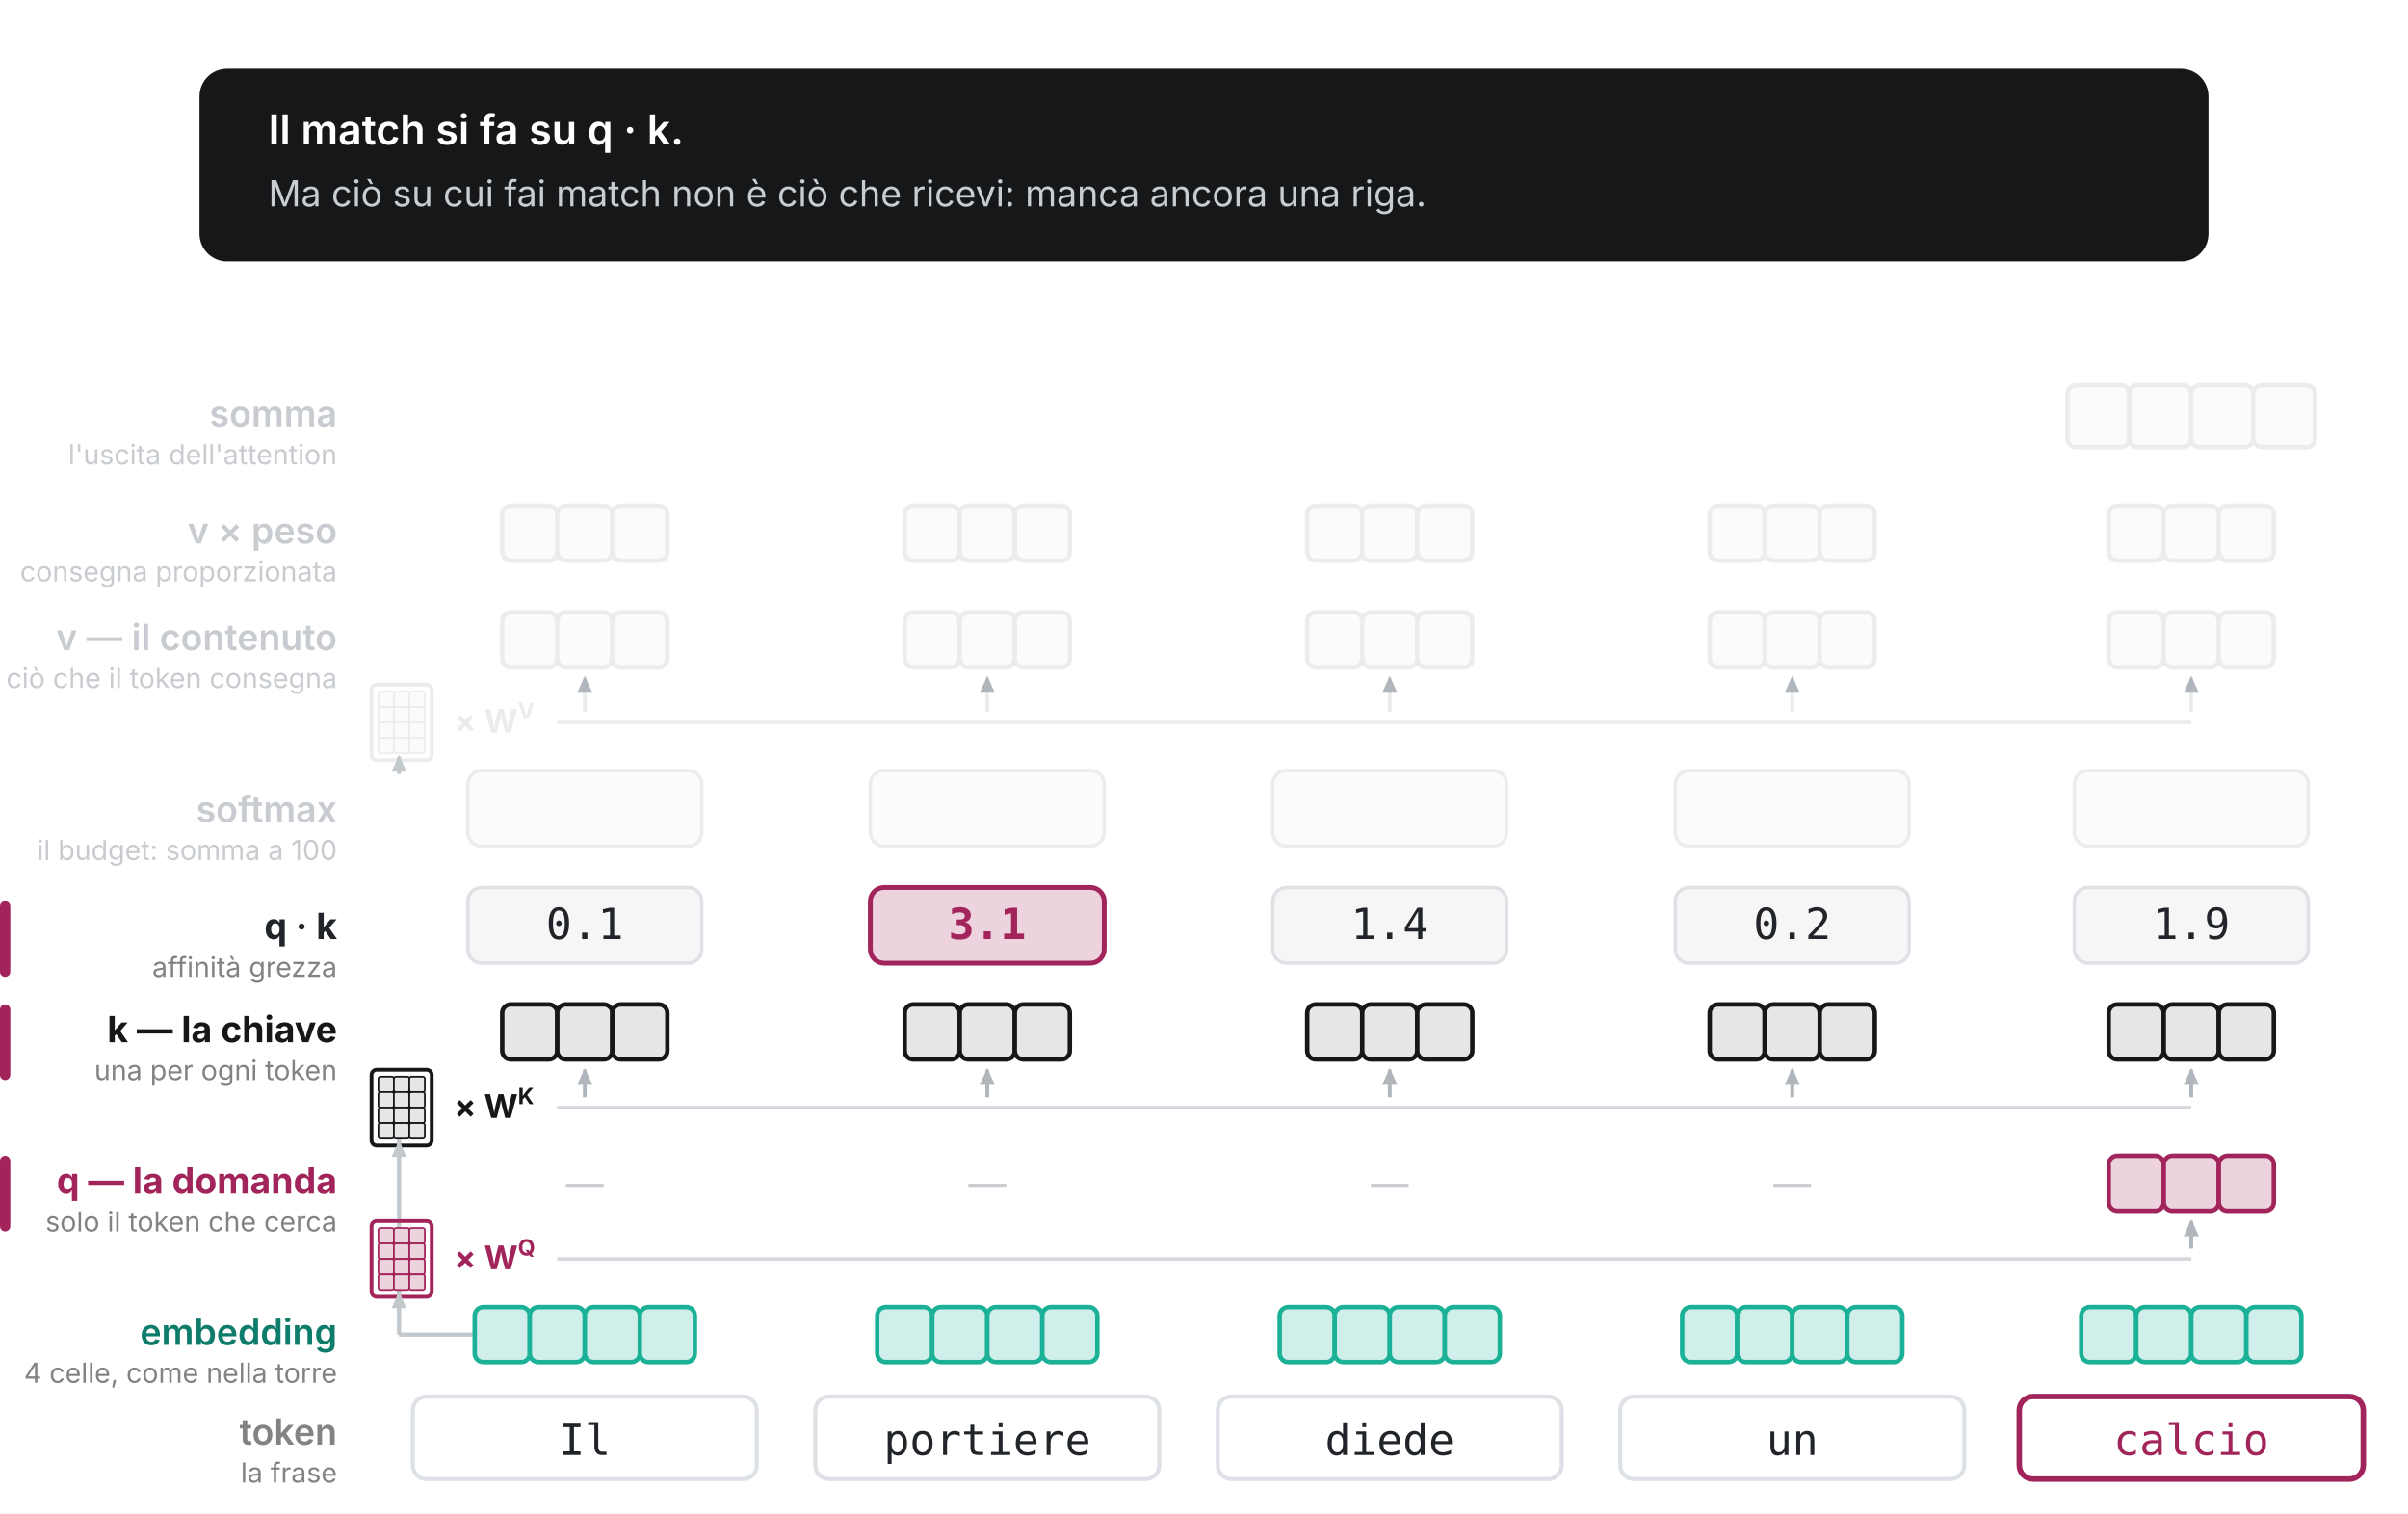
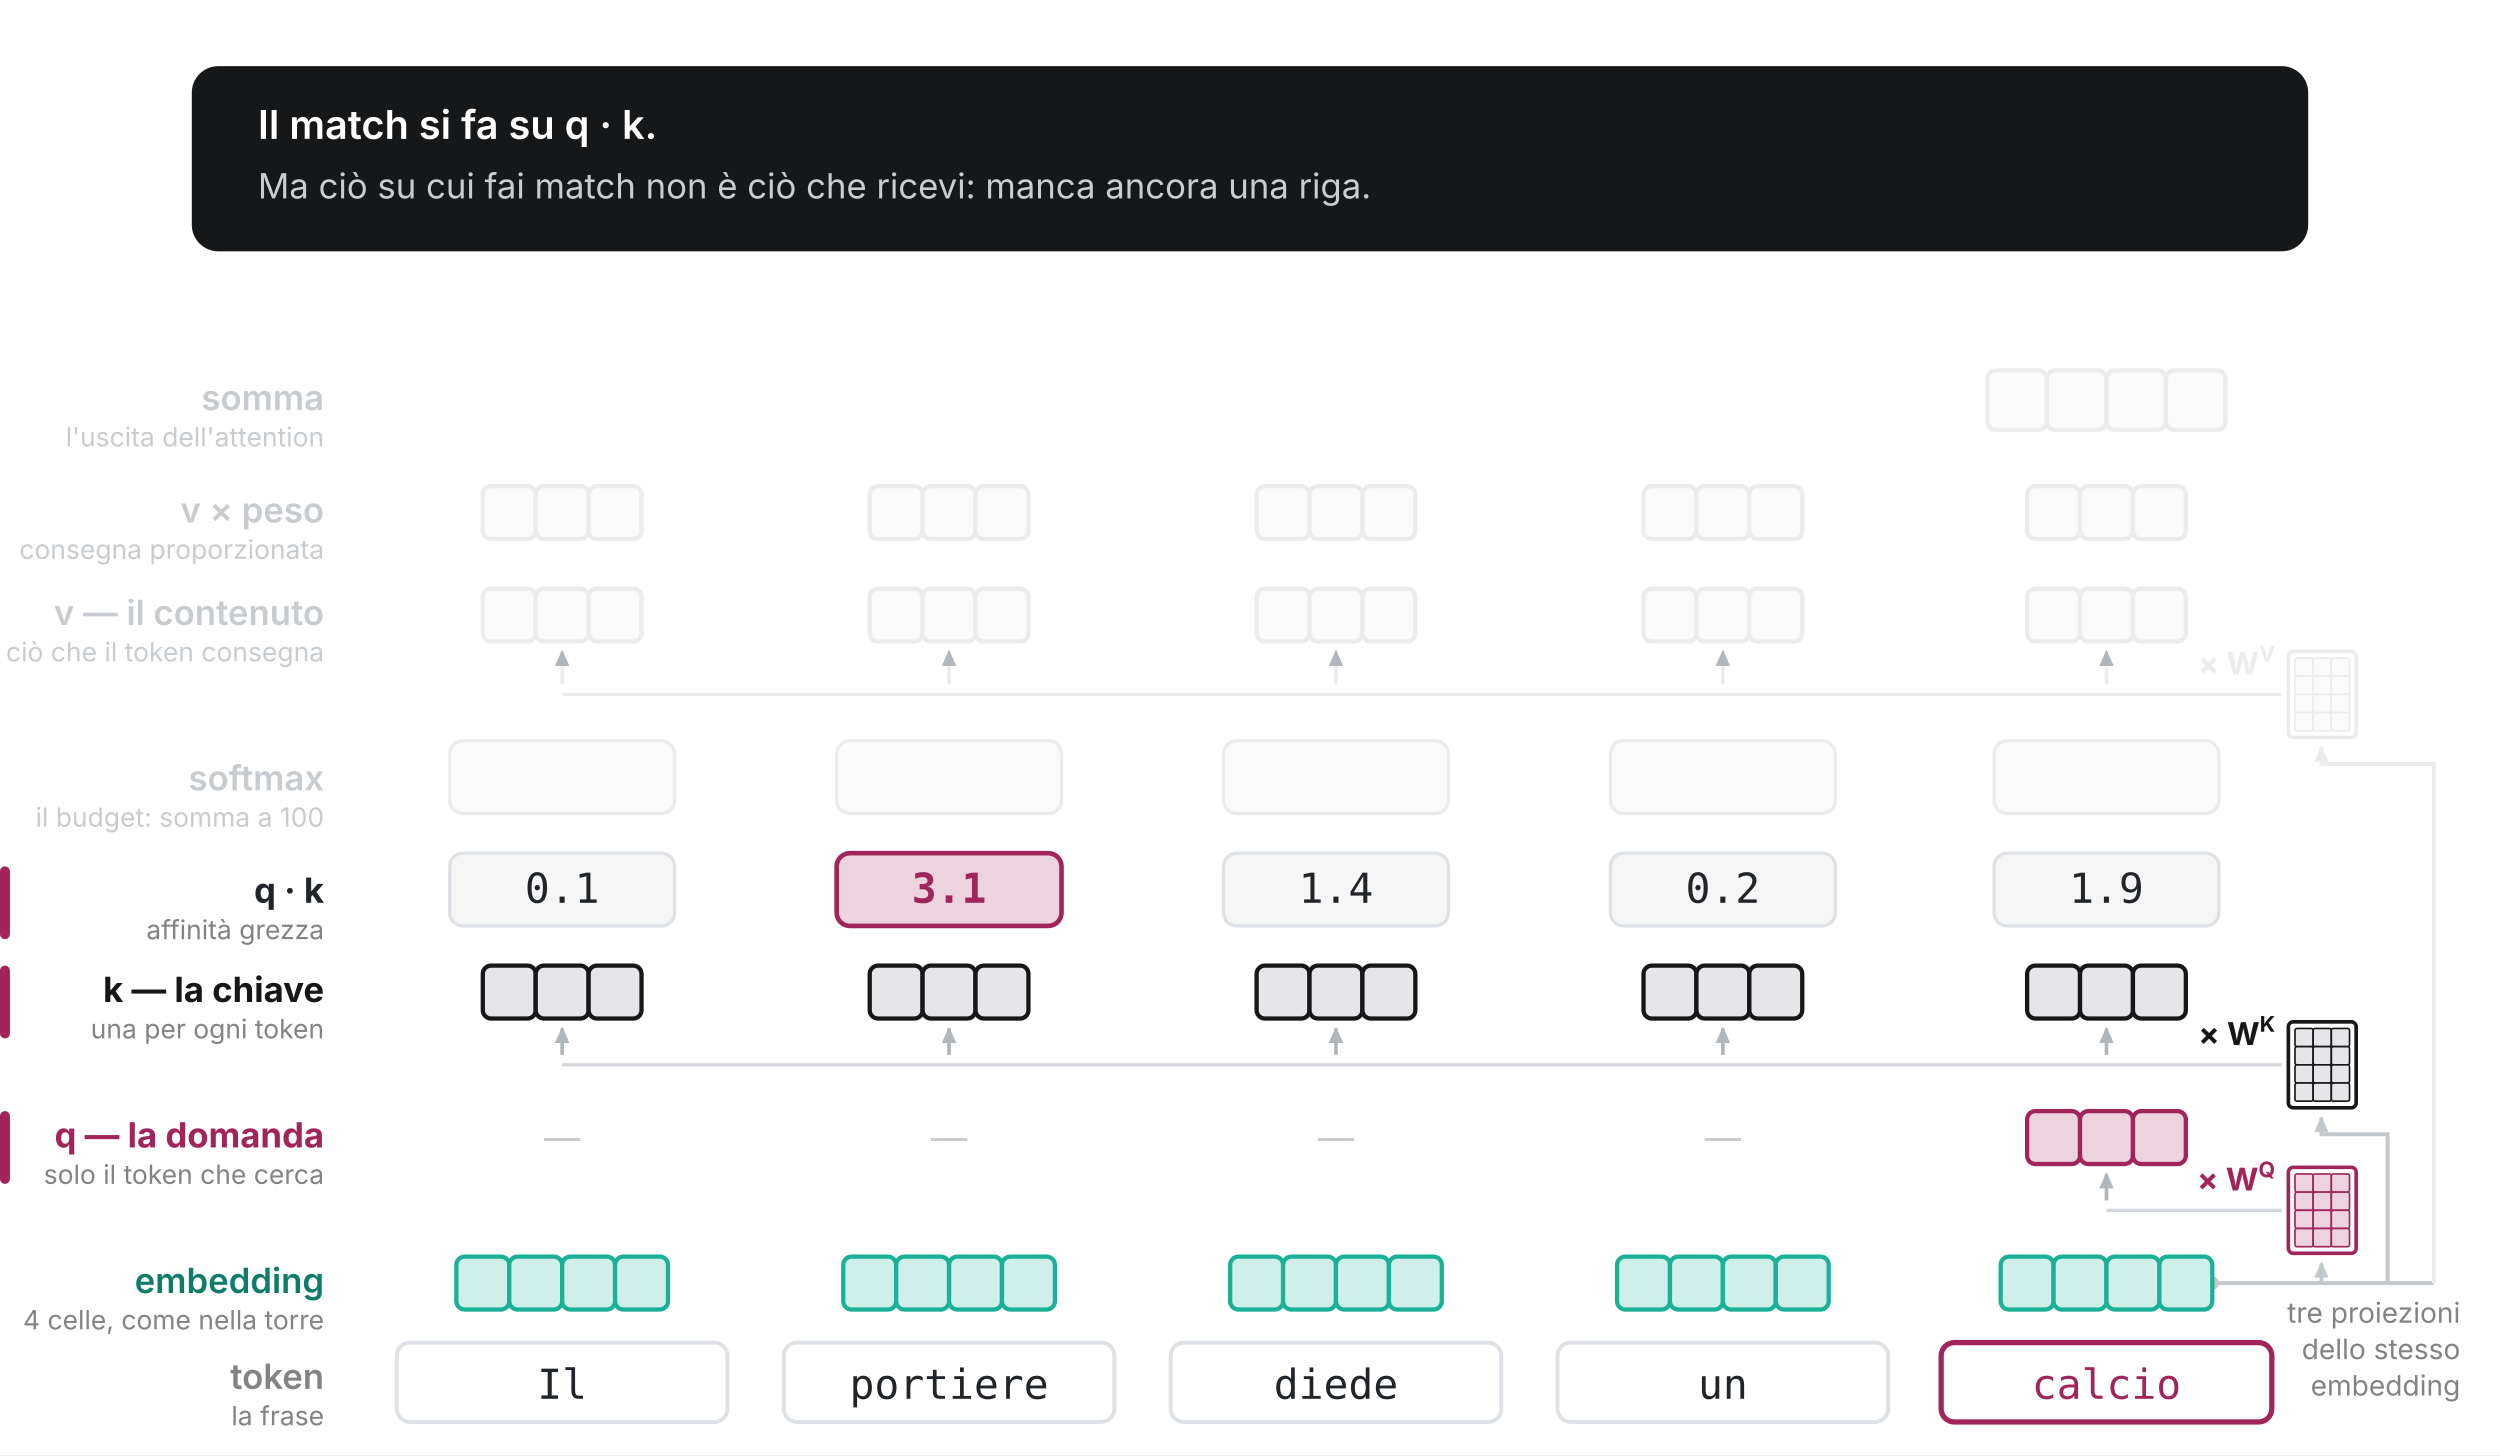
- <svg xmlns="http://www.w3.org/2000/svg" viewBox="0 0 700 440" width="700" height="440" role="img" aria-label="Griglia dell'attention dal basso: dall'embedding, tramite W Q e W K, si calcolano domanda e chiavi; il prodotto scalare da l'affinita">
-   <rect width="700" height="440" fill="#ffffff" />
+ <svg xmlns="http://www.w3.org/2000/svg" viewBox="0 0 756 440" width="756" height="440" role="img" aria-label="Griglia dell'attention dal basso: dall'embedding, tramite W Q e W K, si calcolano domanda e chiavi; il prodotto scalare da l'affinita">
+   <rect width="756" height="440" fill="#ffffff" />
  <defs>
    <marker id="a" viewBox="0 0 10 10" refX="8" refY="5" markerWidth="5" markerHeight="5" orient="auto-start-reverse">
      <path d="M 0 1 L 9 5 L 0 9 z" fill="#b0b6bc" />
    </marker>
    <marker id="a2" viewBox="0 0 10 10" refX="8" refY="5" markerWidth="5" markerHeight="5" orient="auto-start-reverse">
      <path d="M 0 1 L 9 5 L 0 9 z" fill="#a1245a" />
    </marker>
    <marker id="a3" viewBox="0 0 10 10" refX="8" refY="5" markerWidth="4.5" markerHeight="4.5" orient="auto-start-reverse">
      <path d="M 0 1 L 9 5 L 0 9 z" fill="#c3c8cd" />
    </marker>
+     <marker id="a4" viewBox="0 0 10 10" refX="8" refY="5" markerWidth="4.5" markerHeight="4.5" orient="auto-start-reverse">
+       <path d="M 0 1 L 9 5 L 0 9 z" fill="#ececef" />
+     </marker>
  </defs>
-   <line x1="146" y1="388" x2="116" y2="388" stroke="#c3c8cd" stroke-width="1.2" />
-   <line x1="116" y1="388" x2="116" y2="322" stroke="#c3c8cd" stroke-width="1.2" />
-   <circle cx="146" cy="388" r="2" fill="#c3c8cd" />
+   <line x1="669" y1="388" x2="736" y2="388" stroke="#c3c8cd" stroke-width="1.2" />
+   <circle cx="669" cy="388" r="2" fill="#c3c8cd" />
+   <text x="744" y="400" font-family="Poppins, system-ui, -apple-system, 'Segoe UI', sans-serif" font-size="8.5" fill="#838383" text-anchor="end" font-weight="400">tre proiezioni</text>
+   <text x="744" y="411" font-family="Poppins, system-ui, -apple-system, 'Segoe UI', sans-serif" font-size="8.5" fill="#838383" text-anchor="end" font-weight="400">dello stesso</text>
+   <text x="744" y="422" font-family="Poppins, system-ui, -apple-system, 'Segoe UI', sans-serif" font-size="8.5" fill="#838383" text-anchor="end" font-weight="400">embedding</text>
  <rect x="120" y="406" width="100" height="24" rx="4" fill="#ffffff" stroke="#dee2e6" stroke-width="1.2" />
  <text x="170" y="423" font-family="'SFMono-Regular', Menlo, Monaco, Consolas, monospace" font-size="12.5" fill="#212529" text-anchor="middle" font-weight="500">Il</text>
  <rect x="237" y="406" width="100" height="24" rx="4" fill="#ffffff" stroke="#dee2e6" stroke-width="1.2" />
  <text x="287" y="423" font-family="'SFMono-Regular', Menlo, Monaco, Consolas, monospace" font-size="12.5" fill="#212529" text-anchor="middle" font-weight="500">portiere</text>
  <rect x="354" y="406" width="100" height="24" rx="4" fill="#ffffff" stroke="#dee2e6" stroke-width="1.2" />
  <text x="404" y="423" font-family="'SFMono-Regular', Menlo, Monaco, Consolas, monospace" font-size="12.5" fill="#212529" text-anchor="middle" font-weight="500">diede</text>
  <rect x="471" y="406" width="100" height="24" rx="4" fill="#ffffff" stroke="#dee2e6" stroke-width="1.2" />
  <text x="521" y="423" font-family="'SFMono-Regular', Menlo, Monaco, Consolas, monospace" font-size="12.5" fill="#212529" text-anchor="middle" font-weight="500">un</text>
  <rect x="587" y="406" width="100" height="24" rx="4" fill="#ffffff" stroke="#a1245a" stroke-width="1.6" />
  <text x="637" y="423" font-family="'SFMono-Regular', Menlo, Monaco, Consolas, monospace" font-size="12.5" fill="#a1245a" text-anchor="middle" font-weight="500">calcio</text>
  <text x="98" y="420" font-family="Poppins, system-ui, -apple-system, 'Segoe UI', sans-serif" font-size="10.5" fill="#838383" text-anchor="end" font-weight="600">token</text>
  <text x="98" y="431" font-family="Poppins, system-ui, -apple-system, 'Segoe UI', sans-serif" font-size="8" fill="#838383" text-anchor="end" font-weight="400">la frase</text>
  <rect x="138.0" y="380" width="16" height="16" rx="2.5" fill="#d1efea" stroke="#1ab197" stroke-width="1.3" />
  <rect x="154.0" y="380" width="16" height="16" rx="2.5" fill="#d1efea" stroke="#1ab197" stroke-width="1.3" />
  <rect x="170.0" y="380" width="16" height="16" rx="2.5" fill="#d1efea" stroke="#1ab197" stroke-width="1.3" />
  <rect x="186.0" y="380" width="16" height="16" rx="2.5" fill="#d1efea" stroke="#1ab197" stroke-width="1.3" />
  <text x="170" y="348" font-family="Poppins, system-ui, -apple-system, 'Segoe UI', sans-serif" font-size="11" fill="#c8ccd0" text-anchor="middle" font-weight="400">—</text>
  <rect x="146.0" y="292" width="16" height="16" rx="2.5" fill="#e6e6e8" stroke="#161719" stroke-width="1.3" />
  <rect x="162.0" y="292" width="16" height="16" rx="2.5" fill="#e6e6e8" stroke="#161719" stroke-width="1.3" />
  <rect x="178.0" y="292" width="16" height="16" rx="2.5" fill="#e6e6e8" stroke="#161719" stroke-width="1.3" />
  <rect x="255.0" y="380" width="16" height="16" rx="2.5" fill="#d1efea" stroke="#1ab197" stroke-width="1.3" />
  <rect x="271.0" y="380" width="16" height="16" rx="2.5" fill="#d1efea" stroke="#1ab197" stroke-width="1.3" />
  <rect x="287.0" y="380" width="16" height="16" rx="2.5" fill="#d1efea" stroke="#1ab197" stroke-width="1.3" />
  <rect x="303.0" y="380" width="16" height="16" rx="2.5" fill="#d1efea" stroke="#1ab197" stroke-width="1.3" />
  <text x="287" y="348" font-family="Poppins, system-ui, -apple-system, 'Segoe UI', sans-serif" font-size="11" fill="#c8ccd0" text-anchor="middle" font-weight="400">—</text>
  <rect x="263.0" y="292" width="16" height="16" rx="2.5" fill="#e6e6e8" stroke="#161719" stroke-width="1.3" />
  <rect x="279.0" y="292" width="16" height="16" rx="2.5" fill="#e6e6e8" stroke="#161719" stroke-width="1.3" />
  <rect x="295.0" y="292" width="16" height="16" rx="2.5" fill="#e6e6e8" stroke="#161719" stroke-width="1.3" />
  <rect x="372.0" y="380" width="16" height="16" rx="2.5" fill="#d1efea" stroke="#1ab197" stroke-width="1.3" />
  <rect x="388.0" y="380" width="16" height="16" rx="2.5" fill="#d1efea" stroke="#1ab197" stroke-width="1.3" />
  <rect x="404.0" y="380" width="16" height="16" rx="2.5" fill="#d1efea" stroke="#1ab197" stroke-width="1.3" />
  <rect x="420.0" y="380" width="16" height="16" rx="2.5" fill="#d1efea" stroke="#1ab197" stroke-width="1.3" />
  <text x="404" y="348" font-family="Poppins, system-ui, -apple-system, 'Segoe UI', sans-serif" font-size="11" fill="#c8ccd0" text-anchor="middle" font-weight="400">—</text>
  <rect x="380.0" y="292" width="16" height="16" rx="2.5" fill="#e6e6e8" stroke="#161719" stroke-width="1.3" />
  <rect x="396.0" y="292" width="16" height="16" rx="2.5" fill="#e6e6e8" stroke="#161719" stroke-width="1.3" />
  <rect x="412.0" y="292" width="16" height="16" rx="2.5" fill="#e6e6e8" stroke="#161719" stroke-width="1.3" />
  <rect x="489.0" y="380" width="16" height="16" rx="2.5" fill="#d1efea" stroke="#1ab197" stroke-width="1.3" />
  <rect x="505.0" y="380" width="16" height="16" rx="2.5" fill="#d1efea" stroke="#1ab197" stroke-width="1.3" />
  <rect x="521.0" y="380" width="16" height="16" rx="2.5" fill="#d1efea" stroke="#1ab197" stroke-width="1.3" />
  <rect x="537.0" y="380" width="16" height="16" rx="2.5" fill="#d1efea" stroke="#1ab197" stroke-width="1.3" />
  <text x="521" y="348" font-family="Poppins, system-ui, -apple-system, 'Segoe UI', sans-serif" font-size="11" fill="#c8ccd0" text-anchor="middle" font-weight="400">—</text>
  <rect x="497.0" y="292" width="16" height="16" rx="2.5" fill="#e6e6e8" stroke="#161719" stroke-width="1.3" />
  <rect x="513.0" y="292" width="16" height="16" rx="2.5" fill="#e6e6e8" stroke="#161719" stroke-width="1.3" />
  <rect x="529.0" y="292" width="16" height="16" rx="2.5" fill="#e6e6e8" stroke="#161719" stroke-width="1.3" />
  <rect x="605.0" y="380" width="16" height="16" rx="2.5" fill="#d1efea" stroke="#1ab197" stroke-width="1.3" />
  <rect x="621.0" y="380" width="16" height="16" rx="2.5" fill="#d1efea" stroke="#1ab197" stroke-width="1.3" />
  <rect x="637.0" y="380" width="16" height="16" rx="2.5" fill="#d1efea" stroke="#1ab197" stroke-width="1.3" />
  <rect x="653.0" y="380" width="16" height="16" rx="2.5" fill="#d1efea" stroke="#1ab197" stroke-width="1.3" />
  <rect x="613.0" y="336" width="16" height="16" rx="2.5" fill="#ecd3de" stroke="#a1245a" stroke-width="1.3" />
  <rect x="629.0" y="336" width="16" height="16" rx="2.5" fill="#ecd3de" stroke="#a1245a" stroke-width="1.3" />
  <rect x="645.0" y="336" width="16" height="16" rx="2.5" fill="#ecd3de" stroke="#a1245a" stroke-width="1.3" />
  <rect x="613.0" y="292" width="16" height="16" rx="2.5" fill="#e6e6e8" stroke="#161719" stroke-width="1.3" />
  <rect x="629.0" y="292" width="16" height="16" rx="2.5" fill="#e6e6e8" stroke="#161719" stroke-width="1.3" />
  <rect x="645.0" y="292" width="16" height="16" rx="2.5" fill="#e6e6e8" stroke="#161719" stroke-width="1.3" />
-   <rect x="110.0" y="357.0" width="4.5" height="4.5" rx="0.6" fill="#ecd3de" stroke="#a1245a" stroke-width="0.5" />
-   <rect x="114.5" y="357.0" width="4.5" height="4.5" rx="0.6" fill="#ecd3de" stroke="#a1245a" stroke-width="0.5" />
-   <rect x="119.0" y="357.0" width="4.5" height="4.5" rx="0.6" fill="#ecd3de" stroke="#a1245a" stroke-width="0.5" />
-   <rect x="110.0" y="361.5" width="4.5" height="4.5" rx="0.6" fill="#ecd3de" stroke="#a1245a" stroke-width="0.5" />
-   <rect x="114.5" y="361.5" width="4.5" height="4.5" rx="0.6" fill="#ecd3de" stroke="#a1245a" stroke-width="0.5" />
-   <rect x="119.0" y="361.5" width="4.5" height="4.5" rx="0.6" fill="#ecd3de" stroke="#a1245a" stroke-width="0.5" />
-   <rect x="110.0" y="366.0" width="4.5" height="4.5" rx="0.6" fill="#ecd3de" stroke="#a1245a" stroke-width="0.5" />
-   <rect x="114.5" y="366.0" width="4.5" height="4.5" rx="0.6" fill="#ecd3de" stroke="#a1245a" stroke-width="0.5" />
-   <rect x="119.0" y="366.0" width="4.5" height="4.5" rx="0.6" fill="#ecd3de" stroke="#a1245a" stroke-width="0.5" />
-   <rect x="110.0" y="370.5" width="4.5" height="4.5" rx="0.6" fill="#ecd3de" stroke="#a1245a" stroke-width="0.5" />
-   <rect x="114.5" y="370.5" width="4.5" height="4.5" rx="0.6" fill="#ecd3de" stroke="#a1245a" stroke-width="0.5" />
-   <rect x="119.0" y="370.5" width="4.5" height="4.5" rx="0.6" fill="#ecd3de" stroke="#a1245a" stroke-width="0.5" />
-   <rect x="108" y="355" width="17.5" height="22.0" rx="1.5" fill="none" stroke="#a1245a" stroke-width="1.1" />
-   <text x="132" y="369" font-family="Poppins, system-ui, -apple-system, 'Segoe UI', sans-serif" font-size="9.5" fill="#a1245a" text-anchor="start" font-weight="700">× W<tspan font-size="6.5" dy="-4">Q</tspan>
+   <rect x="694.0" y="355.0" width="5.5" height="5.5" rx="0.6" fill="#ecd3de" stroke="#a1245a" stroke-width="0.5" />
+   <rect x="699.5" y="355.0" width="5.5" height="5.5" rx="0.6" fill="#ecd3de" stroke="#a1245a" stroke-width="0.5" />
+   <rect x="705.0" y="355.0" width="5.5" height="5.5" rx="0.6" fill="#ecd3de" stroke="#a1245a" stroke-width="0.5" />
+   <rect x="694.0" y="360.5" width="5.5" height="5.5" rx="0.6" fill="#ecd3de" stroke="#a1245a" stroke-width="0.5" />
+   <rect x="699.5" y="360.5" width="5.5" height="5.5" rx="0.6" fill="#ecd3de" stroke="#a1245a" stroke-width="0.5" />
+   <rect x="705.0" y="360.5" width="5.5" height="5.5" rx="0.6" fill="#ecd3de" stroke="#a1245a" stroke-width="0.5" />
+   <rect x="694.0" y="366.0" width="5.5" height="5.5" rx="0.6" fill="#ecd3de" stroke="#a1245a" stroke-width="0.5" />
+   <rect x="699.5" y="366.0" width="5.5" height="5.5" rx="0.6" fill="#ecd3de" stroke="#a1245a" stroke-width="0.5" />
+   <rect x="705.0" y="366.0" width="5.5" height="5.5" rx="0.6" fill="#ecd3de" stroke="#a1245a" stroke-width="0.5" />
+   <rect x="694.0" y="371.5" width="5.5" height="5.5" rx="0.6" fill="#ecd3de" stroke="#a1245a" stroke-width="0.5" />
+   <rect x="699.5" y="371.5" width="5.5" height="5.5" rx="0.6" fill="#ecd3de" stroke="#a1245a" stroke-width="0.5" />
+   <rect x="705.0" y="371.5" width="5.5" height="5.5" rx="0.6" fill="#ecd3de" stroke="#a1245a" stroke-width="0.5" />
+   <rect x="692" y="353.0" width="20.5" height="26.0" rx="1.5" fill="none" stroke="#a1245a" stroke-width="1.1" />
+   <text x="688" y="360" font-family="Poppins, system-ui, -apple-system, 'Segoe UI', sans-serif" font-size="9.5" fill="#a1245a" text-anchor="end" font-weight="700">× W<tspan font-size="6.5" dy="-4">Q</tspan>
  </text>
-   <path d="M 116 381 V 376" stroke="#c3c8cd" stroke-width="1.2" marker-end="url(#a3)" />
-   <line x1="162" y1="366" x2="637" y2="366" stroke="#d3d7db" stroke-width="1.0" />
+   <path d="M 702 388 V 382.0" fill="none" stroke="#c3c8cd" stroke-width="1.2" marker-end="url(#a3)" />
+   <line x1="690" y1="366" x2="637" y2="366" stroke="#d3d7db" stroke-width="1.0" />
  <path d="M 637 363 V 355" stroke="#b0b6bc" stroke-width="1.1" marker-end="url(#a)" />
-   <rect x="110.0" y="313.0" width="4.5" height="4.5" rx="0.6" fill="#e6e6e8" stroke="#161719" stroke-width="0.5" />
-   <rect x="114.5" y="313.0" width="4.5" height="4.5" rx="0.6" fill="#e6e6e8" stroke="#161719" stroke-width="0.5" />
-   <rect x="119.0" y="313.0" width="4.5" height="4.5" rx="0.6" fill="#e6e6e8" stroke="#161719" stroke-width="0.5" />
-   <rect x="110.0" y="317.5" width="4.5" height="4.5" rx="0.6" fill="#e6e6e8" stroke="#161719" stroke-width="0.5" />
-   <rect x="114.5" y="317.5" width="4.5" height="4.5" rx="0.6" fill="#e6e6e8" stroke="#161719" stroke-width="0.5" />
-   <rect x="119.0" y="317.5" width="4.5" height="4.5" rx="0.6" fill="#e6e6e8" stroke="#161719" stroke-width="0.5" />
-   <rect x="110.0" y="322.0" width="4.5" height="4.5" rx="0.6" fill="#e6e6e8" stroke="#161719" stroke-width="0.5" />
-   <rect x="114.5" y="322.0" width="4.5" height="4.5" rx="0.6" fill="#e6e6e8" stroke="#161719" stroke-width="0.5" />
-   <rect x="119.0" y="322.0" width="4.5" height="4.5" rx="0.6" fill="#e6e6e8" stroke="#161719" stroke-width="0.5" />
-   <rect x="110.0" y="326.5" width="4.5" height="4.5" rx="0.6" fill="#e6e6e8" stroke="#161719" stroke-width="0.5" />
-   <rect x="114.5" y="326.5" width="4.5" height="4.5" rx="0.6" fill="#e6e6e8" stroke="#161719" stroke-width="0.5" />
-   <rect x="119.0" y="326.5" width="4.5" height="4.5" rx="0.6" fill="#e6e6e8" stroke="#161719" stroke-width="0.5" />
-   <rect x="108" y="311" width="17.5" height="22.0" rx="1.5" fill="none" stroke="#161719" stroke-width="1.1" />
-   <text x="132" y="325" font-family="Poppins, system-ui, -apple-system, 'Segoe UI', sans-serif" font-size="9.5" fill="#161719" text-anchor="start" font-weight="700">× W<tspan font-size="6.5" dy="-4">K</tspan>
+   <rect x="694.0" y="311.0" width="5.5" height="5.5" rx="0.6" fill="#e6e6e8" stroke="#161719" stroke-width="0.5" />
+   <rect x="699.5" y="311.0" width="5.5" height="5.5" rx="0.6" fill="#e6e6e8" stroke="#161719" stroke-width="0.5" />
+   <rect x="705.0" y="311.0" width="5.5" height="5.5" rx="0.6" fill="#e6e6e8" stroke="#161719" stroke-width="0.5" />
+   <rect x="694.0" y="316.5" width="5.5" height="5.5" rx="0.6" fill="#e6e6e8" stroke="#161719" stroke-width="0.5" />
+   <rect x="699.5" y="316.5" width="5.5" height="5.5" rx="0.6" fill="#e6e6e8" stroke="#161719" stroke-width="0.5" />
+   <rect x="705.0" y="316.5" width="5.5" height="5.5" rx="0.6" fill="#e6e6e8" stroke="#161719" stroke-width="0.5" />
+   <rect x="694.0" y="322.0" width="5.5" height="5.5" rx="0.6" fill="#e6e6e8" stroke="#161719" stroke-width="0.5" />
+   <rect x="699.5" y="322.0" width="5.5" height="5.5" rx="0.6" fill="#e6e6e8" stroke="#161719" stroke-width="0.5" />
+   <rect x="705.0" y="322.0" width="5.5" height="5.5" rx="0.6" fill="#e6e6e8" stroke="#161719" stroke-width="0.5" />
+   <rect x="694.0" y="327.5" width="5.5" height="5.5" rx="0.6" fill="#e6e6e8" stroke="#161719" stroke-width="0.5" />
+   <rect x="699.5" y="327.5" width="5.5" height="5.5" rx="0.6" fill="#e6e6e8" stroke="#161719" stroke-width="0.5" />
+   <rect x="705.0" y="327.5" width="5.5" height="5.5" rx="0.6" fill="#e6e6e8" stroke="#161719" stroke-width="0.5" />
+   <rect x="692" y="309.0" width="20.5" height="26.0" rx="1.5" fill="none" stroke="#161719" stroke-width="1.1" />
+   <text x="688" y="316" font-family="Poppins, system-ui, -apple-system, 'Segoe UI', sans-serif" font-size="9.5" fill="#161719" text-anchor="end" font-weight="700">× W<tspan font-size="6.5" dy="-4">K</tspan>
  </text>
-   <path d="M 116 337 V 332" stroke="#c3c8cd" stroke-width="1.2" marker-end="url(#a3)" />
-   <line x1="162" y1="322" x2="637" y2="322" stroke="#d3d7db" stroke-width="1.0" />
+   <path d="M 722 388 V 343.0 H 702 V 338.0" fill="none" stroke="#c3c8cd" stroke-width="1.2" marker-end="url(#a3)" />
+   <line x1="690" y1="322" x2="170" y2="322" stroke="#d3d7db" stroke-width="1.0" />
  <path d="M 170 319 V 311" stroke="#b0b6bc" stroke-width="1.1" marker-end="url(#a)" />
  <path d="M 287 319 V 311" stroke="#b0b6bc" stroke-width="1.1" marker-end="url(#a)" />
  <path d="M 404 319 V 311" stroke="#b0b6bc" stroke-width="1.1" marker-end="url(#a)" />
  <path d="M 521 319 V 311" stroke="#b0b6bc" stroke-width="1.1" marker-end="url(#a)" />
  <path d="M 637 319 V 311" stroke="#b0b6bc" stroke-width="1.1" marker-end="url(#a)" />
  <text x="98" y="391" font-family="Poppins, system-ui, -apple-system, 'Segoe UI', sans-serif" font-size="10.5" fill="#0e7c6a" text-anchor="end" font-weight="600">embedding</text>
  <text x="98" y="402" font-family="Poppins, system-ui, -apple-system, 'Segoe UI', sans-serif" font-size="8" fill="#838383" text-anchor="end" font-weight="400">4 celle, come nella torre</text>
  <rect x="0" y="336" width="3" height="22" rx="1.5" fill="#a1245a" stroke="none" stroke-width="1.0" />
  <text x="98" y="347" font-family="Poppins, system-ui, -apple-system, 'Segoe UI', sans-serif" font-size="10.5" fill="#a1245a" text-anchor="end" font-weight="700">q — la domanda</text>
  <text x="98" y="358" font-family="Poppins, system-ui, -apple-system, 'Segoe UI', sans-serif" font-size="8" fill="#838383" text-anchor="end" font-weight="400">solo il token che cerca</text>
  <rect x="0" y="292" width="3" height="22" rx="1.5" fill="#a1245a" stroke="none" stroke-width="1.0" />
  <text x="98" y="303" font-family="Poppins, system-ui, -apple-system, 'Segoe UI', sans-serif" font-size="10.5" fill="#161719" text-anchor="end" font-weight="700">k — la chiave</text>
  <text x="98" y="314" font-family="Poppins, system-ui, -apple-system, 'Segoe UI', sans-serif" font-size="8" fill="#838383" text-anchor="end" font-weight="400">una per ogni token</text>
  <rect x="136" y="258" width="68" height="22" rx="4" fill="#f6f6f6" stroke="#dee2e6" stroke-width="1.0" />
  <text x="170" y="273" font-family="'SFMono-Regular', Menlo, Monaco, Consolas, monospace" font-size="12.5" fill="#212529" text-anchor="middle" font-weight="500">0.1</text>
  <rect x="253" y="258" width="68" height="22" rx="4" fill="#ecd3de" stroke="#a1245a" stroke-width="1.4" />
  <text x="287" y="273" font-family="'SFMono-Regular', Menlo, Monaco, Consolas, monospace" font-size="12.5" fill="#a1245a" text-anchor="middle" font-weight="700">3.1</text>
  <rect x="370" y="258" width="68" height="22" rx="4" fill="#f6f6f6" stroke="#dee2e6" stroke-width="1.0" />
  <text x="404" y="273" font-family="'SFMono-Regular', Menlo, Monaco, Consolas, monospace" font-size="12.5" fill="#212529" text-anchor="middle" font-weight="500">1.4</text>
  <rect x="487" y="258" width="68" height="22" rx="4" fill="#f6f6f6" stroke="#dee2e6" stroke-width="1.0" />
  <text x="521" y="273" font-family="'SFMono-Regular', Menlo, Monaco, Consolas, monospace" font-size="12.5" fill="#212529" text-anchor="middle" font-weight="500">0.2</text>
  <rect x="603" y="258" width="68" height="22" rx="4" fill="#f6f6f6" stroke="#dee2e6" stroke-width="1.0" />
  <text x="637" y="273" font-family="'SFMono-Regular', Menlo, Monaco, Consolas, monospace" font-size="12.5" fill="#212529" text-anchor="middle" font-weight="500">1.9</text>
  <rect x="0" y="262" width="3" height="22" rx="1.5" fill="#a1245a" stroke="none" stroke-width="1.0" />
  <text x="98" y="273" font-family="Poppins, system-ui, -apple-system, 'Segoe UI', sans-serif" font-size="10.5" fill="#212529" text-anchor="end" font-weight="700">q · k</text>
  <text x="98" y="284" font-family="Poppins, system-ui, -apple-system, 'Segoe UI', sans-serif" font-size="8" fill="#838383" text-anchor="end" font-weight="400">affinità grezza</text>
  <rect x="136" y="224" width="68" height="22" rx="4" fill="#fbfbfc" stroke="#ececef" stroke-width="1.0" />
  <rect x="253" y="224" width="68" height="22" rx="4" fill="#fbfbfc" stroke="#ececef" stroke-width="1.0" />
  <rect x="370" y="224" width="68" height="22" rx="4" fill="#fbfbfc" stroke="#ececef" stroke-width="1.0" />
  <rect x="487" y="224" width="68" height="22" rx="4" fill="#fbfbfc" stroke="#ececef" stroke-width="1.0" />
  <rect x="603" y="224" width="68" height="22" rx="4" fill="#fbfbfc" stroke="#ececef" stroke-width="1.0" />
  <text x="98" y="239" font-family="Poppins, system-ui, -apple-system, 'Segoe UI', sans-serif" font-size="10.5" fill="#c8ccd0" text-anchor="end" font-weight="600">softmax</text>
  <text x="98" y="250" font-family="Poppins, system-ui, -apple-system, 'Segoe UI', sans-serif" font-size="8" fill="#c8ccd0" text-anchor="end" font-weight="400">il budget: somma a 100</text>
  <rect x="146.0" y="178" width="16" height="16" rx="2.5" fill="#fbfbfc" stroke="#ececef" stroke-width="1.3" />
  <rect x="162.0" y="178" width="16" height="16" rx="2.5" fill="#fbfbfc" stroke="#ececef" stroke-width="1.3" />
  <rect x="178.0" y="178" width="16" height="16" rx="2.5" fill="#fbfbfc" stroke="#ececef" stroke-width="1.3" />
  <rect x="146.0" y="147" width="16" height="16" rx="2.5" fill="#fbfbfc" stroke="#ececef" stroke-width="1.3" />
  <rect x="162.0" y="147" width="16" height="16" rx="2.5" fill="#fbfbfc" stroke="#ececef" stroke-width="1.3" />
  <rect x="178.0" y="147" width="16" height="16" rx="2.5" fill="#fbfbfc" stroke="#ececef" stroke-width="1.3" />
  <rect x="263.0" y="178" width="16" height="16" rx="2.5" fill="#fbfbfc" stroke="#ececef" stroke-width="1.3" />
  <rect x="279.0" y="178" width="16" height="16" rx="2.5" fill="#fbfbfc" stroke="#ececef" stroke-width="1.3" />
  <rect x="295.0" y="178" width="16" height="16" rx="2.5" fill="#fbfbfc" stroke="#ececef" stroke-width="1.3" />
  <rect x="263.0" y="147" width="16" height="16" rx="2.5" fill="#fbfbfc" stroke="#ececef" stroke-width="1.3" />
  <rect x="279.0" y="147" width="16" height="16" rx="2.5" fill="#fbfbfc" stroke="#ececef" stroke-width="1.3" />
  <rect x="295.0" y="147" width="16" height="16" rx="2.5" fill="#fbfbfc" stroke="#ececef" stroke-width="1.3" />
  <rect x="380.0" y="178" width="16" height="16" rx="2.5" fill="#fbfbfc" stroke="#ececef" stroke-width="1.3" />
  <rect x="396.0" y="178" width="16" height="16" rx="2.5" fill="#fbfbfc" stroke="#ececef" stroke-width="1.3" />
  <rect x="412.0" y="178" width="16" height="16" rx="2.5" fill="#fbfbfc" stroke="#ececef" stroke-width="1.3" />
  <rect x="380.0" y="147" width="16" height="16" rx="2.5" fill="#fbfbfc" stroke="#ececef" stroke-width="1.3" />
  <rect x="396.0" y="147" width="16" height="16" rx="2.5" fill="#fbfbfc" stroke="#ececef" stroke-width="1.3" />
  <rect x="412.0" y="147" width="16" height="16" rx="2.5" fill="#fbfbfc" stroke="#ececef" stroke-width="1.3" />
  <rect x="497.0" y="178" width="16" height="16" rx="2.5" fill="#fbfbfc" stroke="#ececef" stroke-width="1.3" />
  <rect x="513.0" y="178" width="16" height="16" rx="2.5" fill="#fbfbfc" stroke="#ececef" stroke-width="1.3" />
  <rect x="529.0" y="178" width="16" height="16" rx="2.5" fill="#fbfbfc" stroke="#ececef" stroke-width="1.3" />
  <rect x="497.0" y="147" width="16" height="16" rx="2.5" fill="#fbfbfc" stroke="#ececef" stroke-width="1.3" />
  <rect x="513.0" y="147" width="16" height="16" rx="2.5" fill="#fbfbfc" stroke="#ececef" stroke-width="1.3" />
  <rect x="529.0" y="147" width="16" height="16" rx="2.5" fill="#fbfbfc" stroke="#ececef" stroke-width="1.3" />
  <rect x="613.0" y="178" width="16" height="16" rx="2.5" fill="#fbfbfc" stroke="#ececef" stroke-width="1.3" />
  <rect x="629.0" y="178" width="16" height="16" rx="2.5" fill="#fbfbfc" stroke="#ececef" stroke-width="1.3" />
  <rect x="645.0" y="178" width="16" height="16" rx="2.5" fill="#fbfbfc" stroke="#ececef" stroke-width="1.3" />
  <rect x="613.0" y="147" width="16" height="16" rx="2.5" fill="#fbfbfc" stroke="#ececef" stroke-width="1.3" />
  <rect x="629.0" y="147" width="16" height="16" rx="2.5" fill="#fbfbfc" stroke="#ececef" stroke-width="1.3" />
  <rect x="645.0" y="147" width="16" height="16" rx="2.5" fill="#fbfbfc" stroke="#ececef" stroke-width="1.3" />
-   <rect x="110.0" y="201.0" width="4.5" height="4.5" rx="0.6" fill="#fbfbfc" stroke="#ececef" stroke-width="0.5" />
-   <rect x="114.5" y="201.0" width="4.5" height="4.5" rx="0.6" fill="#fbfbfc" stroke="#ececef" stroke-width="0.5" />
-   <rect x="119.0" y="201.0" width="4.5" height="4.5" rx="0.6" fill="#fbfbfc" stroke="#ececef" stroke-width="0.5" />
-   <rect x="110.0" y="205.5" width="4.5" height="4.5" rx="0.6" fill="#fbfbfc" stroke="#ececef" stroke-width="0.5" />
-   <rect x="114.5" y="205.5" width="4.5" height="4.5" rx="0.6" fill="#fbfbfc" stroke="#ececef" stroke-width="0.5" />
-   <rect x="119.0" y="205.5" width="4.5" height="4.5" rx="0.6" fill="#fbfbfc" stroke="#ececef" stroke-width="0.5" />
-   <rect x="110.0" y="210.0" width="4.5" height="4.5" rx="0.6" fill="#fbfbfc" stroke="#ececef" stroke-width="0.5" />
-   <rect x="114.5" y="210.0" width="4.5" height="4.5" rx="0.6" fill="#fbfbfc" stroke="#ececef" stroke-width="0.5" />
-   <rect x="119.0" y="210.0" width="4.5" height="4.5" rx="0.6" fill="#fbfbfc" stroke="#ececef" stroke-width="0.5" />
-   <rect x="110.0" y="214.5" width="4.5" height="4.5" rx="0.6" fill="#fbfbfc" stroke="#ececef" stroke-width="0.5" />
-   <rect x="114.5" y="214.5" width="4.5" height="4.5" rx="0.6" fill="#fbfbfc" stroke="#ececef" stroke-width="0.5" />
-   <rect x="119.0" y="214.5" width="4.5" height="4.5" rx="0.6" fill="#fbfbfc" stroke="#ececef" stroke-width="0.5" />
-   <rect x="108" y="199" width="17.5" height="22.0" rx="1.5" fill="none" stroke="#ececef" stroke-width="1.1" />
-   <text x="132" y="213" font-family="Poppins, system-ui, -apple-system, 'Segoe UI', sans-serif" font-size="9.5" fill="#ececef" text-anchor="start" font-weight="700">× W<tspan font-size="6.5" dy="-4">V</tspan>
+   <rect x="694.0" y="199.0" width="5.5" height="5.5" rx="0.6" fill="#fbfbfc" stroke="#ececef" stroke-width="0.5" />
+   <rect x="699.5" y="199.0" width="5.5" height="5.5" rx="0.6" fill="#fbfbfc" stroke="#ececef" stroke-width="0.5" />
+   <rect x="705.0" y="199.0" width="5.5" height="5.5" rx="0.6" fill="#fbfbfc" stroke="#ececef" stroke-width="0.5" />
+   <rect x="694.0" y="204.5" width="5.5" height="5.5" rx="0.6" fill="#fbfbfc" stroke="#ececef" stroke-width="0.5" />
+   <rect x="699.5" y="204.5" width="5.5" height="5.5" rx="0.6" fill="#fbfbfc" stroke="#ececef" stroke-width="0.5" />
+   <rect x="705.0" y="204.5" width="5.5" height="5.5" rx="0.6" fill="#fbfbfc" stroke="#ececef" stroke-width="0.5" />
+   <rect x="694.0" y="210.0" width="5.5" height="5.5" rx="0.6" fill="#fbfbfc" stroke="#ececef" stroke-width="0.5" />
+   <rect x="699.5" y="210.0" width="5.5" height="5.5" rx="0.6" fill="#fbfbfc" stroke="#ececef" stroke-width="0.5" />
+   <rect x="705.0" y="210.0" width="5.5" height="5.5" rx="0.6" fill="#fbfbfc" stroke="#ececef" stroke-width="0.5" />
+   <rect x="694.0" y="215.5" width="5.5" height="5.5" rx="0.6" fill="#fbfbfc" stroke="#ececef" stroke-width="0.5" />
+   <rect x="699.5" y="215.5" width="5.5" height="5.5" rx="0.6" fill="#fbfbfc" stroke="#ececef" stroke-width="0.5" />
+   <rect x="705.0" y="215.5" width="5.5" height="5.5" rx="0.6" fill="#fbfbfc" stroke="#ececef" stroke-width="0.5" />
+   <rect x="692" y="197.0" width="20.5" height="26.0" rx="1.5" fill="none" stroke="#ececef" stroke-width="1.1" />
+   <text x="688" y="204" font-family="Poppins, system-ui, -apple-system, 'Segoe UI', sans-serif" font-size="9.5" fill="#ececef" text-anchor="end" font-weight="700">× W<tspan font-size="6.5" dy="-4">V</tspan>
  </text>
-   <path d="M 116 225 V 220" stroke="#c3c8cd" stroke-width="1.2" marker-end="url(#a3)" />
-   <line x1="162" y1="210" x2="637" y2="210" stroke="#ececef" stroke-width="1.0" />
+   <path d="M 736 388 V 231.0 H 702 V 226.0" fill="none" stroke="#ececef" stroke-width="1.2" marker-end="url(#a4)" />
+   <line x1="690" y1="210" x2="170" y2="210" stroke="#ececef" stroke-width="1.0" />
  <path d="M 170 207 V 197" stroke="#ececef" stroke-width="1.1" marker-end="url(#a)" />
  <path d="M 287 207 V 197" stroke="#ececef" stroke-width="1.1" marker-end="url(#a)" />
  <path d="M 404 207 V 197" stroke="#ececef" stroke-width="1.1" marker-end="url(#a)" />
  <path d="M 521 207 V 197" stroke="#ececef" stroke-width="1.1" marker-end="url(#a)" />
  <path d="M 637 207 V 197" stroke="#ececef" stroke-width="1.1" marker-end="url(#a)" />
  <text x="98" y="189" font-family="Poppins, system-ui, -apple-system, 'Segoe UI', sans-serif" font-size="10.5" fill="#c8ccd0" text-anchor="end" font-weight="600">v — il contenuto</text>
  <text x="98" y="200" font-family="Poppins, system-ui, -apple-system, 'Segoe UI', sans-serif" font-size="8" fill="#c8ccd0" text-anchor="end" font-weight="400">ciò che il token consegna</text>
  <text x="98" y="158" font-family="Poppins, system-ui, -apple-system, 'Segoe UI', sans-serif" font-size="10.5" fill="#c8ccd0" text-anchor="end" font-weight="600">v × peso</text>
  <text x="98" y="169" font-family="Poppins, system-ui, -apple-system, 'Segoe UI', sans-serif" font-size="8" fill="#c8ccd0" text-anchor="end" font-weight="400">consegna proporzionata</text>
  <rect x="601.0" y="112" width="18" height="18" rx="2.5" fill="#fbfbfc" stroke="#ececef" stroke-width="1.3" />
  <rect x="619.0" y="112" width="18" height="18" rx="2.5" fill="#fbfbfc" stroke="#ececef" stroke-width="1.3" />
  <rect x="637.0" y="112" width="18" height="18" rx="2.5" fill="#fbfbfc" stroke="#ececef" stroke-width="1.3" />
  <rect x="655.0" y="112" width="18" height="18" rx="2.5" fill="#fbfbfc" stroke="#ececef" stroke-width="1.3" />
  <text x="98" y="124" font-family="Poppins, system-ui, -apple-system, 'Segoe UI', sans-serif" font-size="10.5" fill="#c8ccd0" text-anchor="end" font-weight="600">somma</text>
  <text x="98" y="135" font-family="Poppins, system-ui, -apple-system, 'Segoe UI', sans-serif" font-size="8" fill="#c8ccd0" text-anchor="end" font-weight="400">l'uscita dell'attention</text>
-   <rect x="58" y="20" width="584" height="56" rx="8" fill="#161719" stroke="none" stroke-width="1.0" />
+   <rect x="58" y="20" width="640" height="56" rx="8" fill="#161719" stroke="none" stroke-width="1.0" />
  <text x="78" y="42" font-family="Poppins, system-ui, -apple-system, 'Segoe UI', sans-serif" font-size="12" fill="#ffffff" text-anchor="start" font-weight="600">Il match si fa su q · k.</text>
  <text x="78" y="60" font-family="Poppins, system-ui, -apple-system, 'Segoe UI', sans-serif" font-size="10.5" fill="#c9ccd1" text-anchor="start" font-weight="400">Ma ciò su cui fai match non è ciò che ricevi: manca ancora una riga.</text>
</svg>
